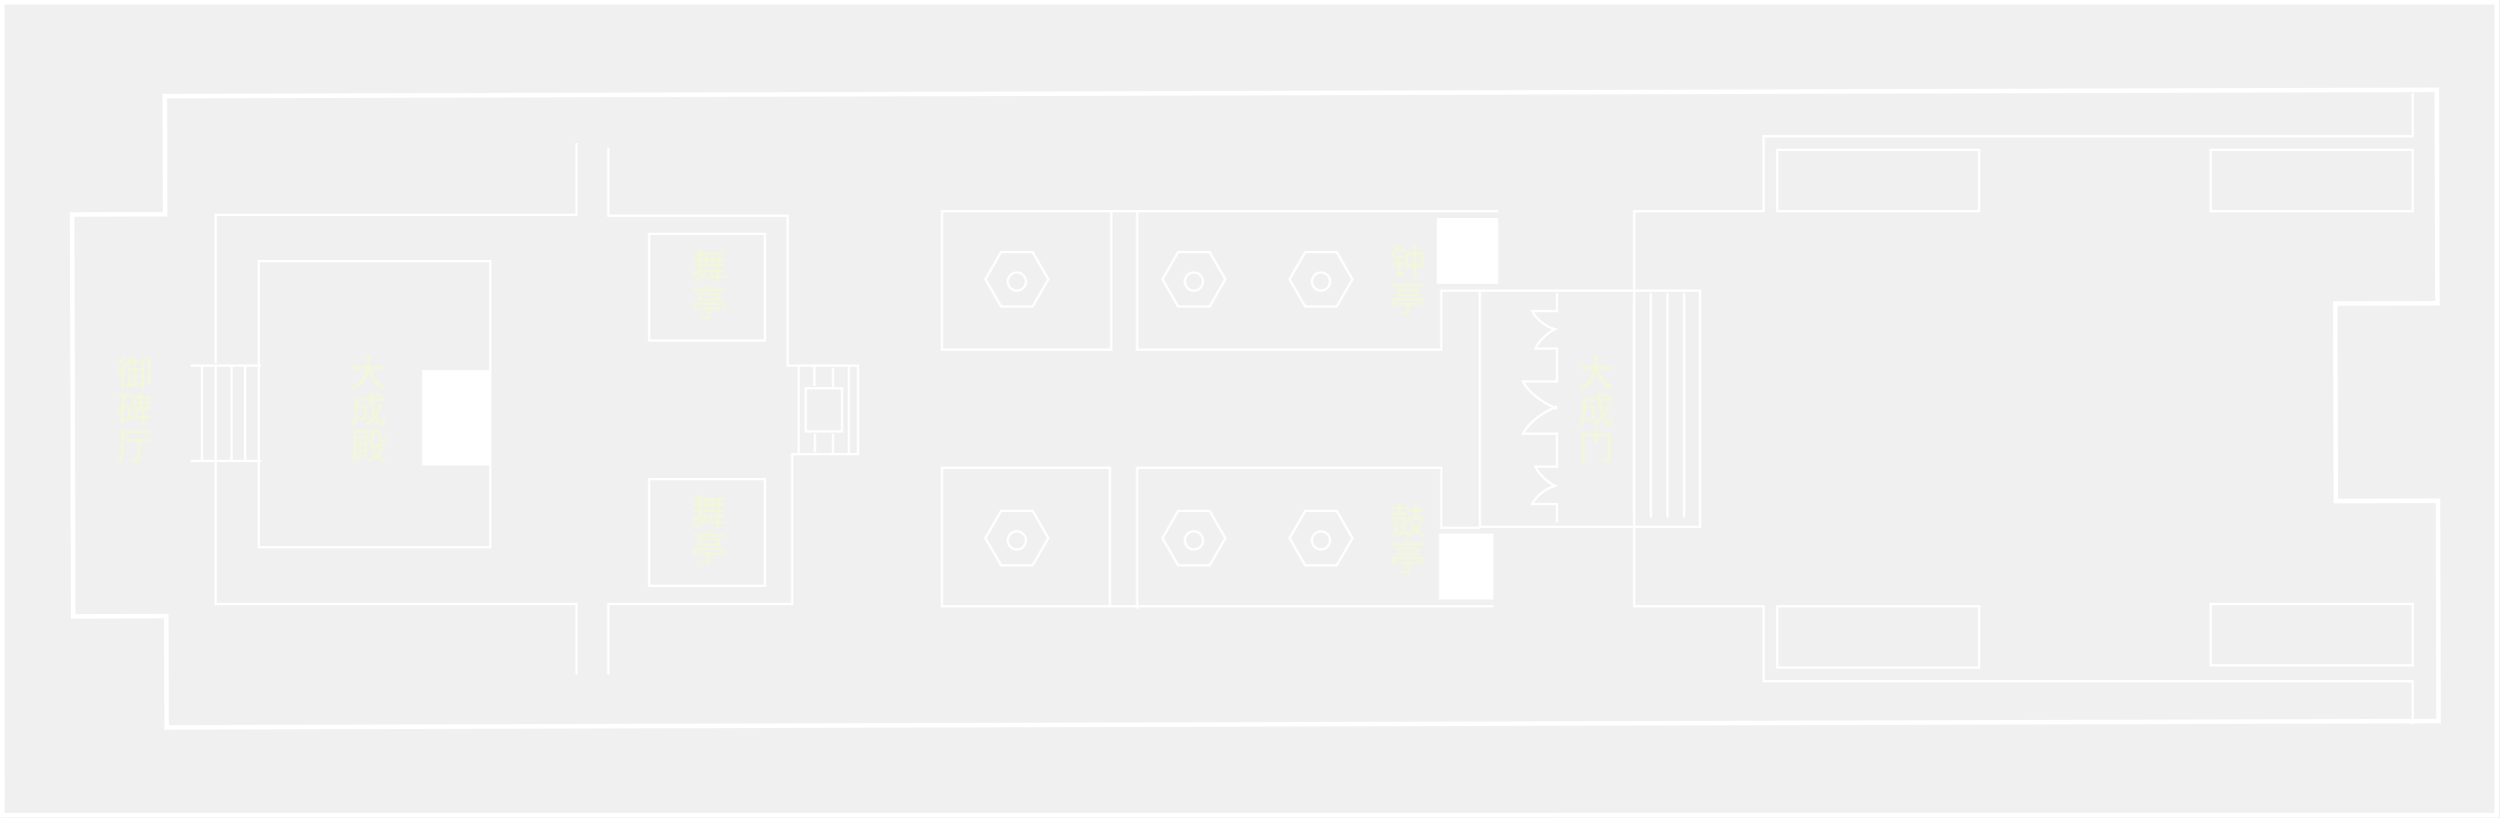
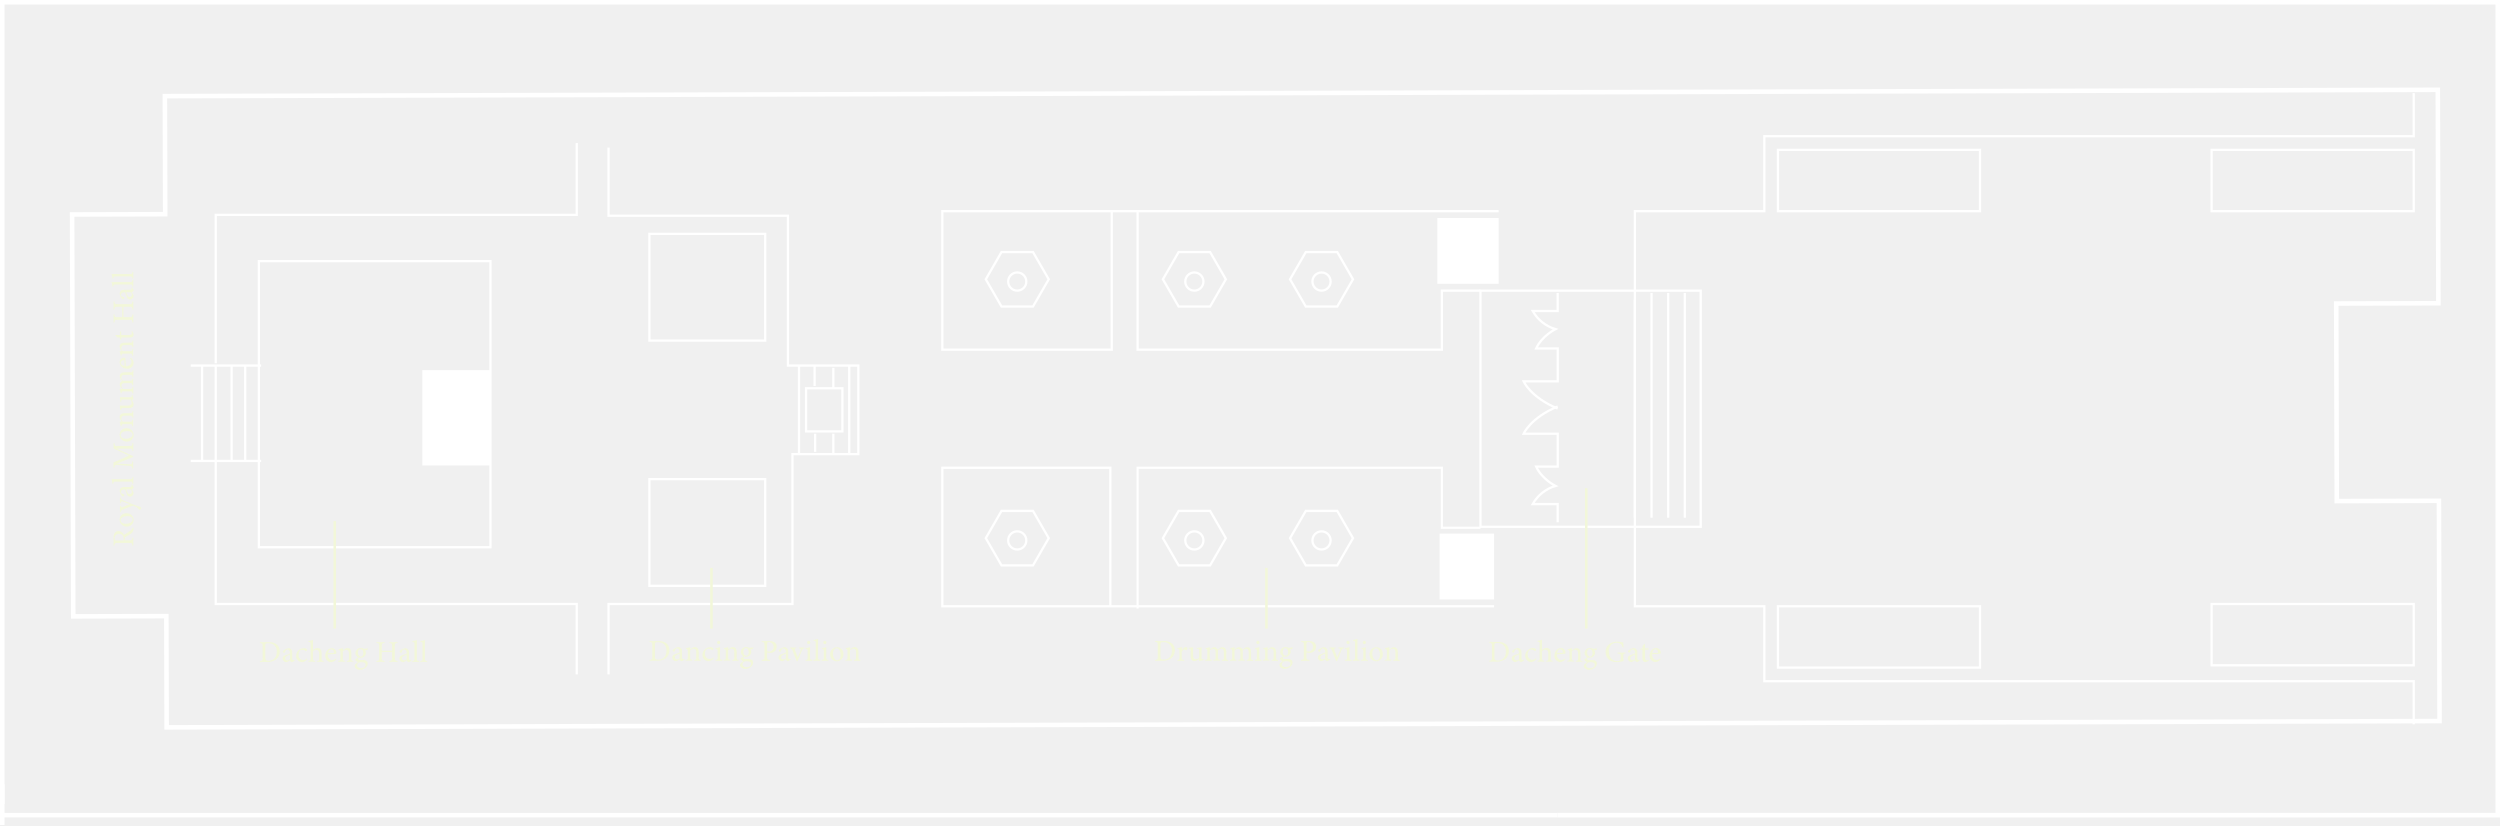
- <svg xmlns="http://www.w3.org/2000/svg" viewBox="0 0 1101 360">
+ <svg xmlns="http://www.w3.org/2000/svg" viewBox="0 0 988.8 326.31">
  <defs>
-     <style>.cls-1,.cls-2,.cls-3,.cls-5,.cls-7{fill:none;stroke:#fff;stroke-miterlimit:10;}.cls-1{stroke-width:2px;}.cls-3{stroke-width:0.96px;}.cls-4{fill:#fff;}.cls-5{stroke-width:1.01px;}.cls-6{writing-mode:tb;text-orientation:upright;glyph-orientation-vertical:0deg;font-size:16px;fill:#f2f7d9;font-family:FZCUJINLJW--GB1-0, FZJinLS-B-GB;}.cls-7{stroke-width:1.98px;}</style>
+     <style>.cls-1,.cls-2,.cls-3,.cls-5,.cls-6,.cls-8{fill:none;stroke-miterlimit:10;}.cls-1,.cls-2,.cls-3,.cls-5,.cls-6{stroke:#fff;}.cls-1{stroke-width:1.8px;}.cls-2{stroke-width:0.9px;}.cls-3{stroke-width:0.86px;}.cls-4{fill:#fff;}.cls-5{stroke-width:0.91px;}.cls-6{stroke-width:1.78px;}.cls-7{fill:#f2f7d9;}.cls-8{stroke:#f2f7d9;}</style>
  </defs>
  <g id="图层_2" data-name="图层 2">
    <g id="图层_1-2" data-name="图层 1">
-       <polygon class="cls-1" points="72.76 94.34 31.76 94.45 32.25 271.45 73.25 271.34 73.39 320.34 1074.38 317.55 1074.12 220.55 1029.12 220.67 1028.87 133.67 1073.87 133.55 1073.61 39.55 72.61 42.34 72.76 94.34" />
-       <rect class="cls-2" x="114" y="115" width="102" height="126" />
-       <line class="cls-2" x1="84" y1="161" x2="115" y2="161" />
-       <line class="cls-2" x1="84" y1="203" x2="115" y2="203" />
-       <line class="cls-2" x1="89" y1="161" x2="89" y2="203" />
-       <polyline class="cls-2" points="95 161 95 203 95 266 254 266 254 297" />
-       <line class="cls-2" x1="102" y1="161" x2="102" y2="203" />
-       <line class="cls-2" x1="108" y1="161" x2="108" y2="203" />
-       <polyline class="cls-2" points="268 297 268 266 349 266 349 200 378 200 378 161 347 161 347 95 268 95 268 65" />
-       <polyline class="cls-2" points="254 63 254 94.63 95 94.63 95 160" />
-       <rect class="cls-2" x="286" y="103" width="51" height="47" />
-       <rect class="cls-2" x="286" y="211" width="51" height="47" />
-       <rect class="cls-2" x="355" y="171" width="16" height="19" />
-       <polygon class="cls-2" points="454.93 111 441.07 111 434.14 123 441.07 135 454.93 135 461.86 123 454.93 111" />
-       <circle class="cls-2" cx="448" cy="124" r="4" />
-       <polygon class="cls-2" points="454.93 225 441.07 225 434.14 237 441.07 249 454.93 249 461.86 237 454.93 225" />
-       <circle class="cls-2" cx="448" cy="238" r="4" />
-       <polygon class="cls-2" points="532.93 225 519.07 225 512.14 237 519.07 249 532.93 249 539.86 237 532.93 225" />
-       <circle class="cls-2" cx="526" cy="238" r="4" />
-       <polygon class="cls-2" points="532.93 111 519.07 111 512.14 123 519.07 135 532.93 135 539.86 123 532.93 111" />
-       <circle class="cls-2" cx="526" cy="124" r="4" />
-       <polygon class="cls-2" points="588.93 111 575.07 111 568.14 123 575.07 135 588.93 135 595.86 123 588.93 111" />
-       <circle class="cls-2" cx="582" cy="124" r="4" />
-       <polygon class="cls-2" points="588.93 225 575.07 225 568.14 237 575.07 249 588.93 249 595.86 237 588.93 225" />
-       <circle class="cls-2" cx="582" cy="238" r="4" />
-       <polyline class="cls-2" points="489.61 93 489.61 154 415 154 415 93 660 93" />
-       <polyline class="cls-2" points="501 93 501 154 635 154 635 128 652 128" />
-       <polyline class="cls-2" points="489 267 489 206 415 206 415 267 658 267" />
-       <polyline class="cls-3" points="501 268 501 206 635 206 635 232.43 652 232.43" />
-       <line class="cls-2" x1="351.88" y1="161" x2="351.88" y2="200" />
-       <line class="cls-2" x1="374" y1="161" x2="374" y2="200" />
-       <line class="cls-2" x1="358.75" y1="161" x2="358.75" y2="170" />
-       <line class="cls-2" x1="359" y1="191" x2="359" y2="199" />
-       <line class="cls-2" x1="367" y1="162" x2="367" y2="171" />
-       <line class="cls-2" x1="367" y1="191" x2="367" y2="200" />
-       <rect class="cls-4" x="633" y="96" width="27" height="29" />
-       <rect class="cls-5" x="652" y="128" width="97" height="104" />
-       <polyline class="cls-2" points="720 132 720 231 720 267 777 267 777 300 1063 300 1063 319" />
-       <polyline class="cls-2" points="720 228 720 129 720 93 777 93 777 60 1063 60 1063 41" />
-       <line class="cls-2" x1="727.33" y1="129" x2="727.33" y2="228" />
-       <line class="cls-2" x1="734.67" y1="129" x2="734.67" y2="228" />
-       <line class="cls-2" x1="742" y1="129" x2="742" y2="228" />
-       <path class="cls-2" d="M686,129v8H675a17.15,17.15,0,0,0,10,8s-6,3-8.5,8.5H686V168H671s3,7,15,12" />
-       <path class="cls-2" d="M686,230v-8H675a17.15,17.15,0,0,1,10-8s-6-3-8.5-8.5H686V191H671s3-7,15-12" />
-       <rect class="cls-2" x="783" y="66" width="89" height="27" />
-       <rect class="cls-2" x="783" y="267" width="89" height="27" />
-       <rect class="cls-2" x="974" y="66" width="89" height="27" />
-       <rect class="cls-2" x="974" y="266" width="89" height="27" />
-       <text class="cls-6" transform="translate(162.35 156.14)">大成殿</text>
-       <rect class="cls-4" x="186" y="163" width="30" height="42" />
-       <text class="cls-6" transform="translate(59.35 156.14)">御碑厅</text>
-       <text class="cls-6" transform="translate(703.35 156.14)">大成门</text>
-       <text class="cls-6" transform="translate(620.35 221.14)">鼓亭</text>
-       <text class="cls-6" transform="translate(620.35 107.14)">钟亭</text>
-       <text class="cls-6" transform="translate(312.35 217.14)">舞亭</text>
-       <text class="cls-6" transform="translate(312.35 109.14)">舞亭</text>
-       <polyline class="cls-1" points="1 354.07 1 1 1100 1 1100 359 686 359" />
-       <rect class="cls-4" x="634" y="235" width="24" height="29" />
-       <line class="cls-7" x1="1" y1="359" x2="686" y2="359" />
-       <line class="cls-1" x1="1" y1="342" x2="1" y2="360" />
+       <polygon class="cls-1" points="65.34 84.72 28.52 84.83 28.97 243.79 65.79 243.69 65.91 287.69 964.89 285.19 964.65 198.07 924.24 198.19 924.02 120.05 964.43 119.94 964.2 35.52 65.21 38.02 65.34 84.72" />
+       <rect class="cls-2" x="102.38" y="103.28" width="91.61" height="113.16" />
+       <line class="cls-2" x1="75.44" y1="144.59" x2="103.28" y2="144.59" />
+       <line class="cls-2" x1="75.44" y1="182.31" x2="103.28" y2="182.31" />
+       <line class="cls-2" x1="79.93" y1="144.59" x2="79.93" y2="182.31" />
+       <polyline class="cls-2" points="85.32 144.59 85.32 182.31 85.32 238.89 228.12 238.89 228.12 266.73" />
+       <line class="cls-2" x1="91.61" y1="144.59" x2="91.61" y2="182.31" />
+       <line class="cls-2" x1="96.99" y1="144.59" x2="96.99" y2="182.31" />
+       <polyline class="cls-2" points="240.69 266.73 240.69 238.89 313.43 238.89 313.43 179.62 339.48 179.62 339.48 144.59 311.64 144.59 311.64 85.32 240.69 85.32 240.69 58.38" />
+       <polyline class="cls-2" points="228.12 56.58 228.12 84.99 85.32 84.99 85.32 143.69" />
+       <rect class="cls-2" x="256.85" y="92.5" width="45.8" height="42.21" />
+       <rect class="cls-2" x="256.85" y="189.5" width="45.8" height="42.21" />
+       <rect class="cls-2" x="318.82" y="153.57" width="14.37" height="17.06" />
+       <polygon class="cls-2" points="408.57 99.69 396.12 99.69 389.9 110.47 396.12 121.24 408.57 121.24 414.79 110.47 408.57 99.69" />
+       <circle class="cls-2" cx="402.34" cy="111.36" r="3.59" />
+       <polygon class="cls-2" points="408.57 202.07 396.12 202.07 389.9 212.85 396.12 223.62 408.57 223.62 414.79 212.85 408.57 202.07" />
+       <circle class="cls-2" cx="402.34" cy="213.75" r="3.59" />
+       <polygon class="cls-2" points="478.62 202.07 466.17 202.07 459.95 212.85 466.17 223.62 478.62 223.62 484.84 212.85 478.62 202.07" />
+       <circle class="cls-2" cx="472.39" cy="213.75" r="3.59" />
+       <polygon class="cls-2" points="478.62 99.69 466.17 99.69 459.95 110.47 466.17 121.24 478.62 121.24 484.84 110.47 478.62 99.69" />
+       <circle class="cls-2" cx="472.39" cy="111.36" r="3.59" />
+       <polygon class="cls-2" points="528.91 99.69 516.47 99.69 510.24 110.47 516.47 121.24 528.91 121.24 535.13 110.47 528.91 99.69" />
+       <circle class="cls-2" cx="522.69" cy="111.36" r="3.59" />
+       <polygon class="cls-2" points="528.91 202.07 516.47 202.07 510.24 212.85 516.47 223.62 528.91 223.62 535.13 212.85 528.91 202.07" />
+       <circle class="cls-2" cx="522.69" cy="213.75" r="3.59" />
+       <polyline class="cls-2" points="439.71 83.52 439.71 138.31 372.71 138.31 372.71 83.52 592.74 83.52" />
+       <polyline class="cls-2" points="449.94 83.52 449.94 138.31 570.29 138.31 570.29 114.95 585.55 114.95" />
+       <polyline class="cls-2" points="439.17 239.79 439.17 185.01 372.71 185.01 372.71 239.79 590.94 239.79" />
+       <polyline class="cls-3" points="449.94 240.69 449.94 185.01 570.29 185.01 570.29 208.74 585.55 208.74" />
+       <line class="cls-2" x1="316.02" y1="144.59" x2="316.02" y2="179.62" />
+       <line class="cls-2" x1="335.89" y1="144.59" x2="335.89" y2="179.62" />
+       <line class="cls-2" x1="322.19" y1="144.59" x2="322.19" y2="152.68" />
+       <line class="cls-2" x1="322.41" y1="171.54" x2="322.41" y2="178.72" />
+       <line class="cls-2" x1="329.6" y1="145.49" x2="329.6" y2="153.57" />
+       <line class="cls-2" x1="329.6" y1="171.54" x2="329.6" y2="179.62" />
+       <rect class="cls-4" x="568.49" y="86.22" width="24.25" height="26.04" />
+       <rect class="cls-5" x="585.55" y="114.96" width="87.11" height="93.4" />
+       <polyline class="cls-2" points="646.62 118.55 646.62 207.46 646.62 239.79 697.82 239.79 697.82 269.43 954.67 269.43 954.67 286.49" />
+       <polyline class="cls-2" points="646.62 204.76 646.62 115.85 646.62 83.52 697.82 83.52 697.82 53.88 954.67 53.88 954.67 36.82" />
+       <line class="cls-2" x1="653.21" y1="115.85" x2="653.21" y2="204.76" />
+       <line class="cls-2" x1="659.8" y1="115.85" x2="659.8" y2="204.76" />
+       <line class="cls-2" x1="666.38" y1="115.85" x2="666.38" y2="204.76" />
+       <path class="cls-2" d="M616.09,115.85V123h-9.88a15.36,15.36,0,0,0,9,7.18s-5.39,2.7-7.63,7.64h8.53v13H602.62s2.69,6.29,13.47,10.78" />
+       <path class="cls-2" d="M616.09,206.56v-7.18h-9.88a15.4,15.4,0,0,1,9-7.19s-5.39-2.69-7.63-7.63h8.53v-13H602.62s2.69-6.29,13.47-10.78" />
+       <rect class="cls-2" x="703.2" y="59.27" width="79.93" height="24.25" />
+       <rect class="cls-2" x="703.2" y="239.79" width="79.93" height="24.25" />
+       <rect class="cls-2" x="874.74" y="59.27" width="79.93" height="24.25" />
+       <rect class="cls-2" x="874.74" y="238.89" width="79.93" height="24.25" />
+       <rect class="cls-4" x="167.04" y="146.39" width="26.94" height="37.72" />
+       <polyline class="cls-1" points="0.9 317.99 0.9 0.9 987.9 0.9 987.9 322.41 616.09 322.41" />
+       <rect class="cls-4" x="569.39" y="211.05" width="21.55" height="26.04" />
+       <line class="cls-6" x1="0.9" y1="322.41" x2="616.09" y2="322.41" />
+       <line class="cls-1" x1="0.9" y1="310.15" x2="0.9" y2="326.31" />
+       <path class="cls-7" d="M592.28,253.92a4.76,4.76,0,0,1,3.5,1,3.48,3.48,0,0,1,1,2.57,3.94,3.94,0,0,1-1.5,3.24,5.72,5.72,0,0,1-3.55.94H589v-.33c1-.1,1.08-.18,1.08-1.17v-4.78c0-1-.15-1.08-1.08-1.18v-.33Zm-1.21,6.2c0,.9.38,1.15,1.28,1.15,2.16,0,3.27-1.48,3.27-3.57a3.11,3.11,0,0,0-1.4-2.88,3.76,3.76,0,0,0-2.05-.48,1.63,1.63,0,0,0-.94.17c-.11.07-.16.2-.16.67Z" />
+       <path class="cls-7" d="M601.68,261.86a.91.91,0,0,1-.57-.23,1.17,1.17,0,0,1-.28-.54,3.85,3.85,0,0,1-1.44.77,1.48,1.48,0,0,1-1.47-1.48,1.23,1.23,0,0,1,1-1.2,9,9,0,0,0,1.89-.78v-.24c0-.85-.43-1.34-1-1.34a.69.69,0,0,0-.57.28,2.57,2.57,0,0,0-.32.78.33.33,0,0,1-.35.27.58.58,0,0,1-.53-.53c0-.16.16-.31.4-.48a5.16,5.16,0,0,1,1.73-.84,1.6,1.6,0,0,1,1,.33,1.67,1.67,0,0,1,.62,1.39v2.31c0,.56.2.72.42.72a1,1,0,0,0,.43-.13l.12.34Zm-.88-3c-.26.14-.84.39-1.11.51-.46.2-.73.43-.73.87a.87.87,0,0,0,.86.93,1.6,1.6,0,0,0,1-.44Z" />
+       <path class="cls-7" d="M607.68,260.63a2.85,2.85,0,0,1-2,1.23,2.42,2.42,0,0,1-2.43-2.52,2.83,2.83,0,0,1,1.22-2.35,3.17,3.17,0,0,1,1.82-.69,1.73,1.73,0,0,1,1.11.33.39.39,0,0,1,.2.35.61.61,0,0,1-.44.54c-.06,0-.1,0-.22-.12a1.79,1.79,0,0,0-1.22-.51c-.79,0-1.48.67-1.48,1.92A2,2,0,0,0,606,261a1.91,1.91,0,0,0,1.46-.66Z" />
+       <path class="cls-7" d="M611.58,261.71v-.33c.69-.07.79-.13.79-.93v-2c0-1-.38-1.5-1.19-1.49a1.74,1.74,0,0,0-1.27.62v2.83c0,.78.1.86.82.93v.33h-2.62v-.33c.7-.06.85-.12.85-.93v-5.78c0-.63,0-.79-.84-.86v-.31a7.28,7.28,0,0,0,1.79-.41v4.09a2.71,2.71,0,0,1,1.74-.88c1,0,1.67.62,1.67,2.06v2.11c0,.79.09.85.79.91v.33Z" />
+       <path class="cls-7" d="M619.15,260.69a2.75,2.75,0,0,1-2,1.17,2.4,2.4,0,0,1-2.35-2.58,3.09,3.09,0,0,1,.78-2.1,2.47,2.47,0,0,1,1.79-.88,1.87,1.87,0,0,1,1.83,1.86c0,.24-.05.35-.24.4s-1.77.16-3.2.2c0,1.61.94,2.27,1.8,2.27a2,2,0,0,0,1.39-.61Zm-2.06-3.93c-.55,0-1.09.52-1.26,1.49.67,0,1.34,0,2,0,.21,0,.29-.06.29-.24A1.12,1.12,0,0,0,617.09,256.76Z" />
+       <path class="cls-7" d="M623.37,261.71v-.33c.7-.07.77-.16.77-1v-2c0-.84-.3-1.4-1.09-1.4a2.07,2.07,0,0,0-1.33.62v2.8c0,.83.07.86.78.93v.33h-2.59v-.33c.79-.09.86-.13.86-.93V258c0-.78-.08-.81-.73-.92v-.31a7,7,0,0,0,1.68-.48v1l.81-.56a1.91,1.91,0,0,1,1-.36c1,0,1.56.71,1.56,1.88v2.27c0,.82.07.86.77.93v.33Z" />
+       <path class="cls-7" d="M628.15,260a.87.87,0,0,0-.39.6c0,.22.2.46.74.46h1.34c.77,0,1.75.25,1.75,1.43s-1.47,2.43-3.07,2.43c-1.35,0-2.08-.79-2.11-1.5a1,1,0,0,1,.3-.68,10.27,10.27,0,0,1,1-.87,1.49,1.49,0,0,1-.9-.65,1.06,1.06,0,0,1-.15-.51,2.58,2.58,0,0,0,1.11-.83Zm.58.12a1.86,1.86,0,0,1-2-1.81,2.06,2.06,0,0,1,2.16-2,2.5,2.5,0,0,1,1.15.3,8.45,8.45,0,0,0,1.61-.18l.07.11a1.44,1.44,0,0,1-.45.63c-.18,0-.57-.05-.74-.06a1.89,1.89,0,0,1,.35,1.09A1.94,1.94,0,0,1,628.73,260.08Zm.27,1.78a1.5,1.5,0,0,0-1.06.25,1.39,1.39,0,0,0-.58,1c0,.66.68,1.15,1.61,1.15,1.14,0,1.78-.58,1.78-1.35a.91.91,0,0,0-.52-.88A3.3,3.3,0,0,0,629,261.86Zm-.27-5.21c-.54,0-1,.49-1,1.44s.48,1.61,1.14,1.61,1-.47,1-1.44S629.4,256.65,628.73,256.65Z" />
+       <path class="cls-7" d="M642.86,258.44c-.74.1-.79.17-.79.88v1a6.57,6.57,0,0,0,.07,1.14,12.11,12.11,0,0,1-2.72.43c-2.73,0-4.38-1.69-4.38-4.1s2.06-4,4.46-4a12.47,12.47,0,0,1,2.5.3c0,.44.08,1.18.17,1.93l-.35.07c-.29-1-.64-1.45-1.4-1.7a3.81,3.81,0,0,0-1.11-.16c-1.84,0-3,1.26-3,3.46,0,1.91,1,3.8,3.31,3.8a2.43,2.43,0,0,0,1-.2.72.72,0,0,0,.4-.77v-1c0-.88-.09-1-1.24-1.06v-.35h3.08Z" />
+       <path class="cls-7" d="M647.55,261.86a.88.88,0,0,1-.56-.23,1.1,1.1,0,0,1-.29-.54,3.85,3.85,0,0,1-1.44.77,1.47,1.47,0,0,1-1.46-1.48,1.22,1.22,0,0,1,1-1.2,9.35,9.35,0,0,0,1.9-.78v-.24c0-.85-.43-1.34-1.06-1.34a.68.68,0,0,0-.56.28,2.55,2.55,0,0,0-.33.78.32.32,0,0,1-.34.27.58.58,0,0,1-.53-.53c0-.16.16-.31.4-.48a5.1,5.1,0,0,1,1.72-.84A1.58,1.58,0,0,1,647.6,258v2.31c0,.56.2.72.42.72a.94.94,0,0,0,.43-.13l.12.34Zm-.87-3c-.27.14-.84.39-1.12.51-.45.2-.73.43-.73.87a.88.88,0,0,0,.86.93,1.6,1.6,0,0,0,1-.44Z" />
+       <path class="cls-7" d="M651.31,261.7a1.2,1.2,0,0,1-.52.16c-.76,0-1.17-.47-1.17-1.43v-3.49h-.83l0-.14.33-.35h.55v-1c.23-.24.57-.55.8-.79l.18,0c0,.51,0,1.2,0,1.78h1.36a.36.36,0,0,1-.07.49h-1.29V260c0,1,.38,1.15.69,1.15A1.72,1.72,0,0,0,652,261l.11.31Z" />
+       <path class="cls-7" d="M656.81,260.69a2.75,2.75,0,0,1-2,1.17,2.4,2.4,0,0,1-2.35-2.58,3.09,3.09,0,0,1,.78-2.1,2.5,2.5,0,0,1,1.79-.88,1.88,1.88,0,0,1,1.84,1.86c0,.24,0,.35-.24.4s-1.78.16-3.21.2c0,1.61,1,2.27,1.8,2.27a2,2,0,0,0,1.39-.61Zm-2.07-3.93c-.55,0-1.09.52-1.26,1.49.67,0,1.35,0,2,0,.22,0,.29-.06.29-.24A1.12,1.12,0,0,0,654.74,256.76Z" />
+       <path class="cls-7" d="M460.18,253.56a4.76,4.76,0,0,1,3.5,1.05,3.44,3.44,0,0,1,1,2.56,3.94,3.94,0,0,1-1.5,3.24,5.72,5.72,0,0,1-3.55.95h-2.8V261c1-.09,1.08-.18,1.08-1.16v-4.79c0-1-.15-1.08-1.08-1.17v-.34Zm-1.21,6.2c0,.9.38,1.15,1.28,1.15,2.16,0,3.27-1.47,3.27-3.57a3.12,3.12,0,0,0-1.4-2.88,3.76,3.76,0,0,0-2.05-.48,1.63,1.63,0,0,0-.94.17c-.11.07-.16.2-.16.67Z" />
+       <path class="cls-7" d="M468.43,261.36h-2.76V261c.75-.07.83-.13.83-.91v-2.49c0-.8-.05-.83-.75-.92v-.3a6.4,6.4,0,0,0,1.69-.49v1.32c.42-.62.93-1.28,1.53-1.28a.61.61,0,0,1,.69.57.79.79,0,0,1-.41.66.23.23,0,0,1-.31,0,.75.75,0,0,0-.54-.3c-.25,0-.69.37-1,1v2.26c0,.79.06.85,1,.92Z" />
+       <path class="cls-7" d="M476.09,261.08a14.92,14.92,0,0,0-1.83.42v-.92a3,3,0,0,1-1.84.92c-.8,0-1.5-.49-1.5-1.8v-2.32c0-.65-.09-.72-.39-.78l-.34-.06v-.32a15.88,15.88,0,0,0,1.72-.21c0,.38,0,1,0,1.75v1.63c0,1.06.55,1.36,1.09,1.36a1.92,1.92,0,0,0,1.3-.58v-2.79c0-.65-.15-.74-.55-.8l-.39,0v-.32a15.71,15.71,0,0,0,1.89-.21v4c0,.6.09.68.55.7l.33,0Z" />
+       <path class="cls-7" d="M483.28,261.36V261c.71-.07.79-.12.79-1v-2c0-.85-.29-1.39-1-1.39a2.17,2.17,0,0,0-1.33.62c0,.15,0,.29,0,.52v2.32c0,.76.11.82.77.89v.34h-2.57V261c.75-.07.86-.12.86-.91v-2.06c0-.89-.28-1.38-1-1.38a2.29,2.29,0,0,0-1.32.62v2.82c0,.79.08.84.77.91v.34h-2.58V261c.79-.07.86-.12.86-.91v-2.48c0-.77,0-.82-.72-.94v-.3a6.24,6.24,0,0,0,1.67-.48v1a8.24,8.24,0,0,1,.89-.62,1.63,1.63,0,0,1,.94-.31,1.4,1.4,0,0,1,1.31,1c.34-.26.65-.47.95-.67a1.79,1.79,0,0,1,.95-.31c.93,0,1.51.67,1.51,1.85v2.31c0,.8.07.84.75.91v.34Z" />
+       <path class="cls-7" d="M493.08,261.36V261c.71-.07.8-.12.8-1v-2c0-.85-.29-1.39-1-1.39a2.22,2.22,0,0,0-1.33.62c0,.15,0,.29,0,.52v2.32c0,.76.11.82.77.89v.34h-2.57V261c.74-.07.85-.12.85-.91v-2.06c0-.89-.27-1.38-1-1.38a2.32,2.32,0,0,0-1.32.62v2.82c0,.79.09.84.77.91v.34h-2.58V261c.8-.07.87-.12.87-.91v-2.48c0-.77-.05-.82-.72-.94v-.3a6.28,6.28,0,0,0,1.66-.48v1c.26-.19.51-.39.89-.62a1.66,1.66,0,0,1,.95-.31,1.41,1.41,0,0,1,1.31,1c.33-.26.64-.47.94-.67a1.82,1.82,0,0,1,.95-.31c.94,0,1.51.67,1.51,1.85v2.31c0,.8.07.84.76.91v.34Z" />
+       <path class="cls-7" d="M496.29,261.36V261c.76-.07.84-.13.84-.95V257.6c0-.74,0-.79-.75-.91v-.29a7.31,7.31,0,0,0,1.7-.48v4.15c0,.82.08.88.86.95v.34Zm1.25-6.61a.66.66,0,0,1-.64-.64.65.65,0,0,1,.65-.66.62.62,0,0,1,.61.66A.63.63,0,0,1,497.54,254.75Z" />
+       <path class="cls-7" d="M503,261.36V261c.69-.07.76-.15.76-1v-2c0-.84-.3-1.4-1.09-1.4a2.12,2.12,0,0,0-1.33.62v2.81c0,.83.07.85.78.92v.34h-2.59V261c.79-.08.86-.13.86-.92v-2.47c0-.78-.08-.82-.73-.93v-.31a6.41,6.41,0,0,0,1.68-.48v1l.82-.55a1.8,1.8,0,0,1,1-.36c1,0,1.56.71,1.56,1.87v2.28c0,.81.07.85.77.92v.34Z" />
+       <path class="cls-7" d="M507.77,259.61a.87.87,0,0,0-.39.6c0,.21.2.45.74.45h1.34c.77,0,1.76.25,1.76,1.44s-1.48,2.42-3.07,2.42c-1.36,0-2.09-.79-2.12-1.5a1,1,0,0,1,.3-.68,10.17,10.17,0,0,1,1-.86,1.56,1.56,0,0,1-.9-.65,1.1,1.1,0,0,1-.15-.52,2.51,2.51,0,0,0,1.11-.83Zm.58.12a1.86,1.86,0,0,1-2-1.81,2.07,2.07,0,0,1,2.16-2,2.46,2.46,0,0,1,1.15.3,7.71,7.71,0,0,0,1.61-.18l.07.11a1.5,1.5,0,0,1-.44.64c-.18,0-.58,0-.75-.06a1.8,1.8,0,0,1,.35,1.09A2,2,0,0,1,508.35,259.73Zm.28,1.77a1.51,1.51,0,0,0-1.07.25,1.39,1.39,0,0,0-.58,1c0,.66.69,1.15,1.61,1.15,1.14,0,1.79-.59,1.79-1.36a.9.9,0,0,0-.53-.87A3.25,3.25,0,0,0,508.63,261.5Zm-.28-5.2c-.54,0-1,.49-1,1.44s.48,1.6,1.14,1.6,1-.47,1-1.44S509,256.3,508.35,256.3Z" />
+       <path class="cls-7" d="M517.74,253.56a3.38,3.38,0,0,1,2,.52,2,2,0,0,1,.79,1.7,2.49,2.49,0,0,1-2.64,2.46l-.32,0-.83-.22v1.87c0,1,.09,1,1.19,1.15v.34h-3.31V261c1-.11,1.08-.18,1.08-1.17v-4.76c0-1.07-.13-1.1-1.08-1.19v-.34Zm-1,4a2.24,2.24,0,0,0,.88.16,1.89,1.89,0,0,0-.07-3.77,1.09,1.09,0,0,0-.67.14c-.1.09-.14.23-.14.56Z" />
+       <path class="cls-7" d="M525,261.5a.86.86,0,0,1-.57-.23,1,1,0,0,1-.28-.54,3.78,3.78,0,0,1-1.44.77,1.47,1.47,0,0,1-1.47-1.47,1.22,1.22,0,0,1,1-1.2,10.21,10.21,0,0,0,1.89-.78v-.24c0-.85-.43-1.35-1-1.35a.72.72,0,0,0-.57.28,2.69,2.69,0,0,0-.32.78.34.34,0,0,1-.35.28.58.58,0,0,1-.53-.53c0-.17.16-.31.4-.48a5,5,0,0,1,1.73-.84,1.68,1.68,0,0,1,1,.32,1.66,1.66,0,0,1,.61,1.39V260c0,.55.21.72.42.72a1,1,0,0,0,.44-.13l.12.33Zm-.88-3c-.26.13-.84.38-1.11.5-.46.21-.74.43-.74.88a.87.87,0,0,0,.87.92,1.59,1.59,0,0,0,1-.43Z" />
+       <path class="cls-7" d="M531.53,256.42c-.65.08-.73.18-1,.9-.4,1-1.08,2.55-1.7,4.17h-.35c-.51-1.38-1.09-2.81-1.66-4.21-.27-.7-.37-.77-1-.86v-.33h2.44v.33c-.66.08-.68.16-.49.68.3.83.81,2.1,1.14,2.94.43-1.07.83-2.05,1.09-2.82.21-.59.17-.72-.62-.8v-.33h2.18Z" />
+       <path class="cls-7" d="M531.93,261.36V261c.76-.07.84-.13.84-.95V257.6c0-.74,0-.79-.76-.91v-.29a7.26,7.26,0,0,0,1.71-.48v4.15c0,.82.08.88.86.95v.34Zm1.25-6.61a.66.66,0,0,1-.64-.64.65.65,0,0,1,.65-.66.62.62,0,0,1,.61.66A.63.63,0,0,1,533.18,254.75Z" />
+       <path class="cls-7" d="M535.09,261.36V261c.76-.07.86-.13.86-.92v-5.75c0-.73-.06-.8-.83-.9v-.31a8.11,8.11,0,0,0,1.78-.41v7.37c0,.79.07.85.85.92v.34Z" />
+       <path class="cls-7" d="M538.37,261.36V261c.76-.07.84-.13.84-.95V257.6c0-.74,0-.79-.75-.91v-.29a7.18,7.18,0,0,0,1.7-.48v4.15c0,.82.09.88.86.95v.34Zm1.25-6.61a.66.66,0,0,1-.63-.64.65.65,0,0,1,.64-.66.63.63,0,0,1,.62.66A.64.64,0,0,1,539.62,254.75Z" />
+       <path class="cls-7" d="M544.31,256a2.58,2.58,0,0,1,2.62,2.68,2.69,2.69,0,0,1-2.62,2.87,2.63,2.63,0,0,1-2.66-2.67A2.74,2.74,0,0,1,544.31,256Zm-.14.41c-.73,0-1.39.7-1.39,2.09s.67,2.63,1.65,2.63c.75,0,1.37-.54,1.37-2.18C545.8,257.5,545.22,256.36,544.17,256.36Z" />
+       <path class="cls-7" d="M551.15,261.36V261c.7-.07.77-.15.77-1v-2c0-.84-.3-1.4-1.09-1.4a2.12,2.12,0,0,0-1.33.62v2.81c0,.83.07.85.78.92v.34h-2.59V261c.79-.08.86-.13.86-.92v-2.47c0-.78-.08-.82-.73-.93v-.31a6.53,6.53,0,0,0,1.68-.48v1c.24-.17.5-.35.81-.55a1.83,1.83,0,0,1,1-.36c1,0,1.56.71,1.56,1.87v2.28c0,.81.07.85.76.92v.34Z" />
+       <path class="cls-7" d="M106.15,254a4.76,4.76,0,0,1,3.5,1.05,3.44,3.44,0,0,1,1,2.56,3.92,3.92,0,0,1-1.5,3.24,5.72,5.72,0,0,1-3.55.95h-2.8v-.34c1-.09,1.08-.18,1.08-1.16v-4.79c0-1-.15-1.08-1.08-1.17V254Zm-1.21,6.2c0,.9.38,1.15,1.28,1.15,2.16,0,3.26-1.47,3.26-3.57a3.12,3.12,0,0,0-1.39-2.88,3.76,3.76,0,0,0-2-.48,1.67,1.67,0,0,0-1,.17c-.1.07-.15.2-.15.67Z" />
+       <path class="cls-7" d="M115.55,261.91a.86.86,0,0,1-.57-.23,1.13,1.13,0,0,1-.29-.54,3.68,3.68,0,0,1-1.43.77,1.47,1.47,0,0,1-1.47-1.47,1.23,1.23,0,0,1,1-1.2,9.55,9.55,0,0,0,1.89-.78v-.24c0-.85-.43-1.35-1.06-1.35a.71.71,0,0,0-.56.28,2.69,2.69,0,0,0-.32.78.34.34,0,0,1-.35.28.58.58,0,0,1-.53-.53c0-.17.16-.31.4-.48a4.92,4.92,0,0,1,1.72-.84,1.69,1.69,0,0,1,1,.32,1.66,1.66,0,0,1,.61,1.39v2.32c0,.55.21.72.42.72a1,1,0,0,0,.44-.13l.11.33Zm-.88-3c-.26.13-.84.38-1.12.5-.45.21-.73.43-.73.88a.87.87,0,0,0,.87.92,1.59,1.59,0,0,0,1-.43Z" />
+       <path class="cls-7" d="M121.55,260.69a2.89,2.89,0,0,1-2,1.22,2.42,2.42,0,0,1-2.43-2.52,2.86,2.86,0,0,1,1.21-2.35,3.2,3.2,0,0,1,1.83-.68,1.8,1.8,0,0,1,1.11.32c.17.14.19.22.19.35a.6.6,0,0,1-.43.54c-.06,0-.11,0-.23-.12a1.76,1.76,0,0,0-1.21-.5c-.79,0-1.48.67-1.48,1.92a1.88,1.88,0,0,0,3.28,1.56Z" />
+       <path class="cls-7" d="M125.45,261.77v-.34c.69-.07.79-.13.79-.92v-2c0-1-.39-1.5-1.19-1.49a1.69,1.69,0,0,0-1.27.63v2.83c0,.78.1.85.81.92v.34H122v-.34c.7-.06.85-.12.85-.92v-5.78c0-.64,0-.79-.84-.87v-.31a7.8,7.8,0,0,0,1.79-.4v4.08a2.7,2.7,0,0,1,1.74-.87c1,0,1.66.61,1.66,2.05v2.11c0,.79.1.85.8.91v.34Z" />
+       <path class="cls-7" d="M133,260.75a2.73,2.73,0,0,1-2,1.16,2.39,2.39,0,0,1-2.35-2.58,3.06,3.06,0,0,1,.78-2.1,2.45,2.45,0,0,1,1.78-.87,1.87,1.87,0,0,1,1.84,1.86c0,.24-.05.35-.24.39s-1.78.16-3.21.21c0,1.61,1,2.26,1.8,2.26a2,2,0,0,0,1.4-.61ZM131,256.82c-.55,0-1.09.51-1.25,1.48.67,0,1.34,0,2.05,0,.21,0,.28-.06.28-.24A1.1,1.1,0,0,0,131,256.82Z" />
+       <path class="cls-7" d="M137.24,261.77v-.34c.7-.07.77-.15.77-1v-2c0-.84-.3-1.4-1.09-1.4a2.12,2.12,0,0,0-1.33.62v2.81c0,.83.07.85.78.92v.34h-2.59v-.34c.79-.08.86-.13.86-.92V258c0-.78-.08-.82-.73-.93v-.31a6.53,6.53,0,0,0,1.68-.48v.95c.24-.17.5-.35.81-.55a1.83,1.83,0,0,1,1-.36c1,0,1.56.71,1.56,1.87v2.28c0,.81.07.85.76.92v.34Z" />
+       <path class="cls-7" d="M142,260a.87.87,0,0,0-.4.6c0,.21.21.45.75.45h1.34c.77,0,1.75.25,1.75,1.44s-1.47,2.42-3.07,2.42c-1.35,0-2.09-.79-2.11-1.5a1,1,0,0,1,.3-.68,11.38,11.38,0,0,1,1-.86,1.6,1.6,0,0,1-.9-.65,1.19,1.19,0,0,1-.14-.52,2.53,2.53,0,0,0,1.1-.82Zm.57.12a1.86,1.86,0,0,1-2-1.81,2.07,2.07,0,0,1,2.15-2,2.5,2.5,0,0,1,1.16.3,7.53,7.53,0,0,0,1.6-.18l.08.11a1.62,1.62,0,0,1-.45.64c-.18,0-.57-.05-.74-.06a1.86,1.86,0,0,1,.35,1.09A2,2,0,0,1,142.59,260.14Zm.28,1.77a1.53,1.53,0,0,0-1.07.25,1.41,1.41,0,0,0-.57,1c0,.66.68,1.15,1.61,1.15,1.13,0,1.78-.59,1.78-1.36a.89.89,0,0,0-.53-.87A3.19,3.19,0,0,0,142.87,261.91Zm-.28-5.2c-.53,0-1,.49-1,1.44s.48,1.6,1.13,1.6,1-.46,1-1.44S143.27,256.71,142.59,256.71Z" />
+       <path class="cls-7" d="M157.24,254.31c-1,.09-1.09.15-1.09,1.16v4.81c0,1,.11,1,1.09,1.15v.34H154v-.34c1-.12,1.09-.14,1.09-1.15v-2.4H151v2.4c0,1,.1,1,1.08,1.15v.34h-3.2v-.34c1-.11,1.08-.14,1.08-1.15v-4.81c0-1-.11-1.07-1.08-1.16V254h3.2v.34c-1,.08-1.08.17-1.08,1.16v1.91h4.1v-1.91c0-1-.13-1.08-1.09-1.16V254h3.21Z" />
+       <path class="cls-7" d="M161.72,261.91a.83.83,0,0,1-.56-.23,1.06,1.06,0,0,1-.29-.54,3.71,3.71,0,0,1-1.44.77,1.47,1.47,0,0,1-1.46-1.47,1.22,1.22,0,0,1,1-1.2,10,10,0,0,0,1.9-.78v-.24c0-.85-.44-1.35-1.06-1.35a.7.7,0,0,0-.56.28,2.42,2.42,0,0,0-.33.78.33.33,0,0,1-.35.28.58.58,0,0,1-.52-.53c0-.17.15-.31.39-.48a5.07,5.07,0,0,1,1.73-.84,1.71,1.71,0,0,1,1,.32,1.66,1.66,0,0,1,.61,1.39v2.32c0,.55.2.72.42.72a1,1,0,0,0,.43-.13l.12.33Zm-.87-3-1.12.5c-.46.21-.73.43-.73.88a.87.87,0,0,0,.86.92,1.61,1.61,0,0,0,1-.43Z" />
+       <path class="cls-7" d="M163.07,261.77v-.34c.77-.07.86-.13.86-.92v-5.75c0-.73-.06-.8-.83-.9v-.31a8.64,8.64,0,0,0,1.78-.4v7.36c0,.79.07.85.85.92v.34Z" />
+       <path class="cls-7" d="M166.26,261.77v-.34c.77-.07.86-.13.86-.92v-5.75c0-.73-.06-.8-.82-.9v-.31a8.68,8.68,0,0,0,1.77-.4v7.36c0,.79.07.85.85.92v.34Z" />
+       <path class="cls-7" d="M260.26,253.58a4.76,4.76,0,0,1,3.5,1,3.45,3.45,0,0,1,1,2.57,3.93,3.93,0,0,1-1.49,3.23,5.7,5.7,0,0,1-3.56.95h-2.8V261c1-.09,1.08-.17,1.08-1.16v-4.78c0-1-.15-1.08-1.08-1.18v-.33Zm-1.21,6.2c0,.9.38,1.15,1.29,1.15,2.15,0,3.26-1.48,3.26-3.58a3.12,3.12,0,0,0-1.39-2.87,3.81,3.81,0,0,0-2.06-.48,1.78,1.78,0,0,0-.94.16c-.11.07-.16.21-.16.67Z" />
+       <path class="cls-7" d="M269.66,261.52a.91.91,0,0,1-.57-.23,1.22,1.22,0,0,1-.28-.54,3.85,3.85,0,0,1-1.44.77A1.48,1.48,0,0,1,265.9,260a1.23,1.23,0,0,1,1-1.2,9,9,0,0,0,1.89-.78v-.24c0-.85-.43-1.34-1-1.34a.71.71,0,0,0-.57.27,2.82,2.82,0,0,0-.32.78.33.33,0,0,1-.35.28.58.58,0,0,1-.53-.53c0-.17.16-.31.4-.48a5.16,5.16,0,0,1,1.73-.84,1.6,1.6,0,0,1,1,.33,1.66,1.66,0,0,1,.62,1.39V260c0,.55.2.72.42.72a1,1,0,0,0,.43-.13l.12.34Zm-.88-3c-.26.13-.84.38-1.11.5-.46.21-.73.44-.73.88a.87.87,0,0,0,.86.92,1.59,1.59,0,0,0,1-.43Z" />
+       <path class="cls-7" d="M274.63,261.37V261c.69-.07.76-.15.76-1v-2c0-.84-.3-1.41-1.09-1.41a2.08,2.08,0,0,0-1.33.63v2.8c0,.83.07.85.78.92v.34h-2.59V261c.79-.08.86-.13.86-.92v-2.47c0-.78-.08-.81-.73-.92v-.31a7.29,7.29,0,0,0,1.68-.48v.94l.82-.55a1.85,1.85,0,0,1,1-.36c1,0,1.56.71,1.56,1.87v2.28c0,.82.07.85.77.92v.34Z" />
+       <path class="cls-7" d="M282.31,260.29a2.87,2.87,0,0,1-2.05,1.23,2.42,2.42,0,0,1-2.43-2.52,2.85,2.85,0,0,1,1.21-2.35,3.15,3.15,0,0,1,1.83-.69,1.73,1.73,0,0,1,1.11.33.36.36,0,0,1,.19.34.6.6,0,0,1-.43.54c-.06,0-.11,0-.23-.12a1.8,1.8,0,0,0-1.21-.5c-.79,0-1.48.67-1.48,1.92a2,2,0,0,0,1.82,2.22,1.91,1.91,0,0,0,1.46-.66Z" />
+       <path class="cls-7" d="M283,261.37V261c.75-.07.84-.13.84-.94v-2.47c0-.75,0-.79-.76-.91v-.29a8.26,8.26,0,0,0,1.7-.48v4.15c0,.81.09.87.87.94v.34Zm1.24-6.61a.65.65,0,0,1-.63-.63.64.64,0,0,1,.65-.66.63.63,0,0,1,.61.66A.64.64,0,0,1,284.2,254.76Z" />
+       <path class="cls-7" d="M289.66,261.37V261c.7-.07.77-.15.77-1v-2c0-.84-.3-1.41-1.09-1.41a2.08,2.08,0,0,0-1.33.63v2.8c0,.83.07.85.78.92v.34H286.2V261c.79-.08.86-.13.86-.92v-2.47c0-.78-.08-.81-.73-.92v-.31a7.43,7.43,0,0,0,1.68-.48v.94l.81-.55a1.91,1.91,0,0,1,1-.36c1,0,1.56.71,1.56,1.87v2.28c0,.82.07.85.76.92v.34Z" />
+       <path class="cls-7" d="M294.44,259.62a.89.89,0,0,0-.4.6c0,.22.21.46.75.46l1.34,0c.77,0,1.75.26,1.75,1.44s-1.47,2.43-3.07,2.43c-1.35,0-2.09-.8-2.11-1.5a1,1,0,0,1,.3-.69,11.38,11.38,0,0,1,1-.86,1.6,1.6,0,0,1-.9-.65,1.16,1.16,0,0,1-.14-.51,2.55,2.55,0,0,0,1.1-.83Zm.57.12a1.85,1.85,0,0,1-2-1.81,2.06,2.06,0,0,1,2.15-2,2.39,2.39,0,0,1,1.16.3,8.24,8.24,0,0,0,1.6-.18l.08.1a1.55,1.55,0,0,1-.45.64c-.18,0-.57-.05-.74-.06a1.89,1.89,0,0,1,.35,1.09A2,2,0,0,1,295,259.74Zm.28,1.78a1.53,1.53,0,0,0-1.07.25,1.37,1.37,0,0,0-.57,1c0,.66.68,1.15,1.61,1.15,1.13,0,1.78-.59,1.78-1.35a.91.91,0,0,0-.53-.88A3.24,3.24,0,0,0,295.29,261.52Zm-.28-5.21c-.53,0-1,.49-1,1.44s.48,1.61,1.13,1.61,1-.47,1-1.44S295.69,256.31,295,256.31Z" />
+       <path class="cls-7" d="M304.41,253.58a3.4,3.4,0,0,1,2,.51,2,2,0,0,1,.79,1.7,2.48,2.48,0,0,1-2.64,2.46l-.32,0-.83-.22v1.87c0,1,.08,1,1.19,1.15v.34h-3.31V261c1-.1,1.08-.17,1.08-1.17V255.1c0-1.07-.14-1.09-1.08-1.19v-.33Zm-1,4a2,2,0,0,0,.87.16,1.89,1.89,0,0,0-.07-3.77,1,1,0,0,0-.67.15c-.1.08-.13.23-.13.55Z" />
+       <path class="cls-7" d="M311.68,261.52a.88.88,0,0,1-.56-.23,1.14,1.14,0,0,1-.29-.54,3.85,3.85,0,0,1-1.44.77,1.47,1.47,0,0,1-1.46-1.48,1.22,1.22,0,0,1,1-1.2,9.35,9.35,0,0,0,1.9-.78v-.24c0-.85-.44-1.34-1.06-1.34a.69.69,0,0,0-.56.27,2.52,2.52,0,0,0-.33.78.33.33,0,0,1-.35.28.58.58,0,0,1-.52-.53c0-.17.15-.31.39-.48a5.26,5.26,0,0,1,1.73-.84,1.58,1.58,0,0,1,1.62,1.72V260c0,.55.2.72.42.72a1,1,0,0,0,.43-.13l.12.34Zm-.87-3-1.12.5c-.46.21-.73.44-.73.88a.87.87,0,0,0,.86.92,1.61,1.61,0,0,0,1-.43Z" />
+       <path class="cls-7" d="M318.2,256.43c-.65.08-.73.18-1.05.9-.39,1-1.08,2.55-1.7,4.17h-.35c-.5-1.38-1.09-2.8-1.65-4.21-.28-.69-.37-.76-1-.86v-.32h2.45v.32c-.66.08-.69.17-.49.68.3.83.8,2.1,1.14,2.94.43-1.07.82-2.05,1.09-2.82.2-.58.17-.72-.63-.8v-.32h2.19Z" />
+       <path class="cls-7" d="M318.6,261.37V261c.75-.07.84-.13.84-.94v-2.47c0-.75,0-.79-.76-.91v-.29a8.26,8.26,0,0,0,1.7-.48v4.15c0,.81.09.87.87.94v.34Zm1.24-6.61a.65.65,0,0,1-.63-.63.64.64,0,0,1,.65-.66.63.63,0,0,1,.61.66A.64.64,0,0,1,319.84,254.76Z" />
+       <path class="cls-7" d="M321.75,261.37V261c.77-.07.87-.13.87-.92v-5.74c0-.73-.06-.81-.83-.9v-.31a9.14,9.14,0,0,0,1.77-.41v7.36c0,.79.07.85.86.92v.34Z" />
+       <path class="cls-7" d="M325,261.37V261c.76-.07.84-.13.84-.94v-2.47c0-.75,0-.79-.76-.91v-.29a8.36,8.36,0,0,0,1.71-.48v4.15c0,.81.08.87.86.94v.34Zm1.25-6.61a.66.66,0,0,1-.64-.63.64.64,0,0,1,.65-.66.63.63,0,0,1,.61.66A.64.64,0,0,1,326.29,254.76Z" />
+       <path class="cls-7" d="M331,256a2.58,2.58,0,0,1,2.61,2.69,2.69,2.69,0,0,1-2.61,2.87,2.63,2.63,0,0,1-2.66-2.68A2.75,2.75,0,0,1,331,256Zm-.15.41c-.73,0-1.39.71-1.39,2.1s.67,2.63,1.66,2.63c.74,0,1.36-.54,1.36-2.19C332.46,257.51,331.89,256.37,330.83,256.37Z" />
+       <path class="cls-7" d="M337.82,261.37V261c.69-.07.77-.15.77-1v-2c0-.84-.3-1.41-1.1-1.41a2.08,2.08,0,0,0-1.33.63v2.8c0,.83.07.85.78.92v.34h-2.59V261c.79-.08.86-.13.86-.92v-2.47c0-.78-.08-.81-.73-.92v-.31a7.29,7.29,0,0,0,1.68-.48v.94l.82-.55a1.88,1.88,0,0,1,1-.36c1,0,1.56.71,1.56,1.87v2.28c0,.82.07.85.77.92v.34Z" />
+       <line class="cls-8" x1="500.9" y1="224.61" x2="500.9" y2="248.61" />
+       <line class="cls-8" x1="281.4" y1="224.61" x2="281.4" y2="248.61" />
+       <line class="cls-8" x1="627.4" y1="193.11" x2="627.4" y2="248.61" />
+       <line class="cls-8" x1="132.4" y1="206.11" x2="132.4" y2="248.61" />
+       <path class="cls-7" d="M52.81,208.73c0,.15,0,.28,0,.44a2.13,2.13,0,0,1-1,1.87c-.62.44-1.37.88-2,1.26-.39.24-.46.4-.46,1v.42H51.2c1,0,1.08-.13,1.18-1.09h.34v3.2h-.34c-.11-1-.16-1.08-1.18-1.08H46.42c-1,0-1.06.13-1.16,1.08h-.34v-3.06a3.39,3.39,0,0,1,.41-1.92,1.79,1.79,0,0,1,1.58-.81A2.22,2.22,0,0,1,49,211.59c.38-.21,1.18-.73,1.72-1.09a10.42,10.42,0,0,0,1.23-.95,1.79,1.79,0,0,0,.56-.87Zm-3.9,4.42a2,2,0,0,0-.34-1.32,1.69,1.69,0,0,0-1.48-.66A1.62,1.62,0,0,0,45.34,213a1.08,1.08,0,0,0,.12.63c.08.11.2.15.52.15h2.93Z" />
+       <path class="cls-7" d="M47.31,205.63A2.58,2.58,0,0,1,50,203a2.69,2.69,0,0,1,2.87,2.62,2.63,2.63,0,0,1-2.68,2.66A2.74,2.74,0,0,1,47.31,205.63Zm.4.14c0,.73.71,1.39,2.1,1.39s2.63-.67,2.63-1.65c0-.74-.54-1.37-2.18-1.37C48.85,204.14,47.71,204.72,47.71,205.77Z" />
+       <path class="cls-7" d="M47.77,196.83c.1.63.2.76.88,1.06s1.49.62,3.57,1.45a32.87,32.87,0,0,0,3.29,1.19c.25.07.31.2.31.36a.69.69,0,0,1-.57.73c-.16,0-.27-.08-.42-.26a2.73,2.73,0,0,0-.89-.81c-.5-.25-.92-.43-1.08-.49a.69.69,0,0,0-.49,0c-1.37.47-2.84,1.12-3.71,1.48-.66.26-.8.37-.89,1h-.32v-2.42h.32c.09.55.21.61.65.45l2.95-1.16c-.83-.34-2.16-.81-2.91-1.07-.46-.14-.59-.06-.69.64h-.32v-2.2Z" />
+       <path class="cls-7" d="M52.86,192.68a.91.91,0,0,1-.23.57,1.12,1.12,0,0,1-.54.28,3.71,3.71,0,0,1,.77,1.44,1.48,1.48,0,0,1-1.48,1.47,1.24,1.24,0,0,1-1.2-1,9.65,9.65,0,0,0-.77-1.89h-.24c-.86,0-1.35.43-1.35,1.05a.69.69,0,0,0,.28.57,2.69,2.69,0,0,0,.78.32.33.33,0,0,1,.27.35.58.58,0,0,1-.52.53c-.17,0-.32-.16-.48-.4a4.81,4.81,0,0,1-.84-1.73,1.59,1.59,0,0,1,.32-1,1.67,1.67,0,0,1,1.39-.62h2.32c.55,0,.72-.2.72-.42a.88.88,0,0,0-.14-.43l.34-.12Zm-3,.88c.14.26.39.84.51,1.11.2.46.43.73.87.73a.88.88,0,0,0,.93-.86,1.59,1.59,0,0,0-.43-1Z" />
+       <path class="cls-7" d="M52.72,191.34h-.34c-.07-.77-.13-.87-.92-.87H45.71c-.73,0-.8.06-.9.83H44.5a8.11,8.11,0,0,0-.41-1.78h7.37c.79,0,.85-.07.92-.85h.34Z" />
+       <path class="cls-7" d="M52.72,178.42h-.34c-.1-1-.17-1-1.45-1H46c2.19,1,5.62,2.56,6.68,3v.31c-1.1.41-4.39,1.77-6.57,2.68,4.2.2,5.15.21,5.38.21.67,0,.77-.31.85-1.12h.34v2.84h-.34c-.07-.7-.22-1-.86-1.08s-1-.08-5.34-.4c-.62,0-.83.08-.92,1.13h-.34v-2.09L51,180.21l-6.08-2.84v-2.1h.34c.12,1,.22,1.17,1.06,1.14l4.61,0c1.28,0,1.34-.08,1.45-1.13h.34Z" />
+       <path class="cls-7" d="M47.31,172A2.57,2.57,0,0,1,50,169.38,2.69,2.69,0,0,1,52.86,172a2.63,2.63,0,0,1-2.68,2.66A2.74,2.74,0,0,1,47.31,172Zm.4.15c0,.73.71,1.39,2.1,1.39s2.63-.67,2.63-1.66c0-.74-.54-1.36-2.18-1.36C48.85,170.51,47.71,171.08,47.71,172.14Z" />
+       <path class="cls-7" d="M52.72,165.15h-.34c-.07-.69-.16-.76-1-.76h-2c-.84,0-1.4.3-1.4,1.09a2.07,2.07,0,0,0,.62,1.33h2.81c.82,0,.85-.07.92-.78h.34v2.59h-.34c-.08-.79-.13-.86-.92-.86H49c-.78,0-.82.08-.93.73h-.31a6.82,6.82,0,0,0-.48-1.68h.95c-.17-.24-.35-.5-.55-.82a1.77,1.77,0,0,1-.36-1c0-1,.7-1.56,1.87-1.56h2.28c.81,0,.85-.07.92-.77h.34Z" />
+       <path class="cls-7" d="M52.44,156.24a13.28,13.28,0,0,0,.42,1.83h-.92a3,3,0,0,1,.92,1.84c0,.8-.49,1.5-1.8,1.5H48.73c-.64,0-.72.09-.78.39l-.06.34h-.31a15.88,15.88,0,0,0-.21-1.72c.38,0,1,0,1.75,0h1.63c1,0,1.35-.55,1.35-1.09a1.93,1.93,0,0,0-.57-1.3h-2.8c-.64,0-.73.15-.79.56l0,.38h-.31a17.54,17.54,0,0,0-.21-1.88h4c.6,0,.69-.1.71-.56v-.33Z" />
+       <path class="cls-7" d="M52.72,149.05h-.34c-.07-.71-.12-.79-1-.79h-2c-.85,0-1.39.29-1.39,1a2.17,2.17,0,0,0,.62,1.33c.14,0,.29,0,.52,0h2.32c.76,0,.82-.11.89-.77h.34v2.56h-.34c-.07-.74-.12-.85-.91-.85H49.41c-.89,0-1.38.28-1.38,1a2.29,2.29,0,0,0,.62,1.32h2.82c.79,0,.84-.08.91-.77h.34v2.58h-.34c-.07-.79-.12-.86-.91-.86H49c-.77,0-.82.05-.94.72h-.3a6.24,6.24,0,0,0-.48-1.67h1a8.24,8.24,0,0,1-.62-.89,1.63,1.63,0,0,1-.31-.94,1.4,1.4,0,0,1,1-1.31c-.26-.34-.47-.65-.67-.95a1.79,1.79,0,0,1-.31-1c0-.93.67-1.51,1.84-1.51h2.32c.8,0,.84-.07.91-.75h.34Z" />
+       <path class="cls-7" d="M51.7,141.48a2.72,2.72,0,0,1,1.16,2,2.4,2.4,0,0,1-2.58,2.35,3.11,3.11,0,0,1-2.1-.78,2.46,2.46,0,0,1-.87-1.79,1.87,1.87,0,0,1,1.86-1.83c.24,0,.34.05.39.24s.16,1.77.21,3.2c1.6,0,2.26-1,2.26-1.8a2,2,0,0,0-.61-1.39Zm-3.94,2.06c0,.55.52,1.09,1.49,1.26,0-.67,0-1.34,0-2.05,0-.22-.06-.29-.24-.29A1.12,1.12,0,0,0,47.76,143.54Z" />
+       <path class="cls-7" d="M52.72,137.25h-.34c-.07-.69-.16-.76-1-.76h-2c-.84,0-1.4.3-1.4,1.09a2.07,2.07,0,0,0,.62,1.33h2.81c.82,0,.85-.07.92-.78h.34v2.59h-.34c-.08-.79-.13-.86-.92-.86H49c-.78,0-.82.08-.93.73h-.31a6.82,6.82,0,0,0-.48-1.68h.95c-.17-.24-.35-.51-.55-.82a1.8,1.8,0,0,1-.36-1c0-1,.7-1.56,1.87-1.56h2.28c.81,0,.85-.07.92-.77h.34Z" />
+       <path class="cls-7" d="M52.7,131.79a1.24,1.24,0,0,1,.16.52c0,.77-.47,1.17-1.43,1.17H47.94v.83l-.14.05-.35-.32v-.56h-1c-.24-.22-.55-.57-.79-.8l0-.18c.5,0,1.19,0,1.77,0v-1.37a.37.37,0,0,1,.49.07v1.3H51c1,0,1.15-.39,1.15-.7a1.63,1.63,0,0,0-.19-.73l.31-.11Z" />
+       <path class="cls-7" d="M45.26,119.21c.09,1,.15,1.09,1.16,1.09h4.81c1,0,1-.11,1.15-1.09h.34v3.21h-.34c-.12-1-.14-1.09-1.15-1.09h-2.4v4.1h2.4c1,0,1-.09,1.15-1.08h.34v3.21h-.34c-.11-1-.14-1.08-1.15-1.08H46.42c-1,0-1.07.11-1.16,1.08h-.34v-3.21h.34c.08,1,.16,1.08,1.16,1.08h1.91v-4.1H46.42c-1,0-1.08.13-1.16,1.09h-.34v-3.21Z" />
+       <path class="cls-7" d="M52.86,114.73a.88.88,0,0,1-.23.56,1.06,1.06,0,0,1-.54.29,3.71,3.71,0,0,1,.77,1.44,1.47,1.47,0,0,1-1.48,1.46,1.23,1.23,0,0,1-1.2-1,9.65,9.65,0,0,0-.77-1.89h-.24c-.86,0-1.35.43-1.35,1a.69.69,0,0,0,.28.57,2.69,2.69,0,0,0,.78.32.33.33,0,0,1,.27.35.58.58,0,0,1-.52.52c-.17,0-.32-.15-.48-.39a4.89,4.89,0,0,1-.84-1.73,1.64,1.64,0,0,1,.32-1,1.66,1.66,0,0,1,1.39-.61h2.32c.55,0,.72-.2.72-.42a.88.88,0,0,0-.14-.43l.34-.12Zm-3,.88c.14.26.39.84.51,1.11.2.46.43.73.87.73a.88.88,0,0,0,.93-.86,1.59,1.59,0,0,0-.43-1Z" />
+       <path class="cls-7" d="M52.72,113.38h-.34c-.07-.76-.13-.86-.92-.86H45.71c-.73,0-.8.06-.9.83H44.5a8.11,8.11,0,0,0-.41-1.78h7.37c.79,0,.85-.07.92-.85h.34Z" />
+       <path class="cls-7" d="M52.72,110.19h-.34c-.07-.77-.13-.86-.92-.86H45.71c-.73,0-.8.06-.9.83H44.5a8,8,0,0,0-.41-1.78h7.37c.79,0,.85-.07.92-.85h.34Z" />
    </g>
  </g>
</svg>
